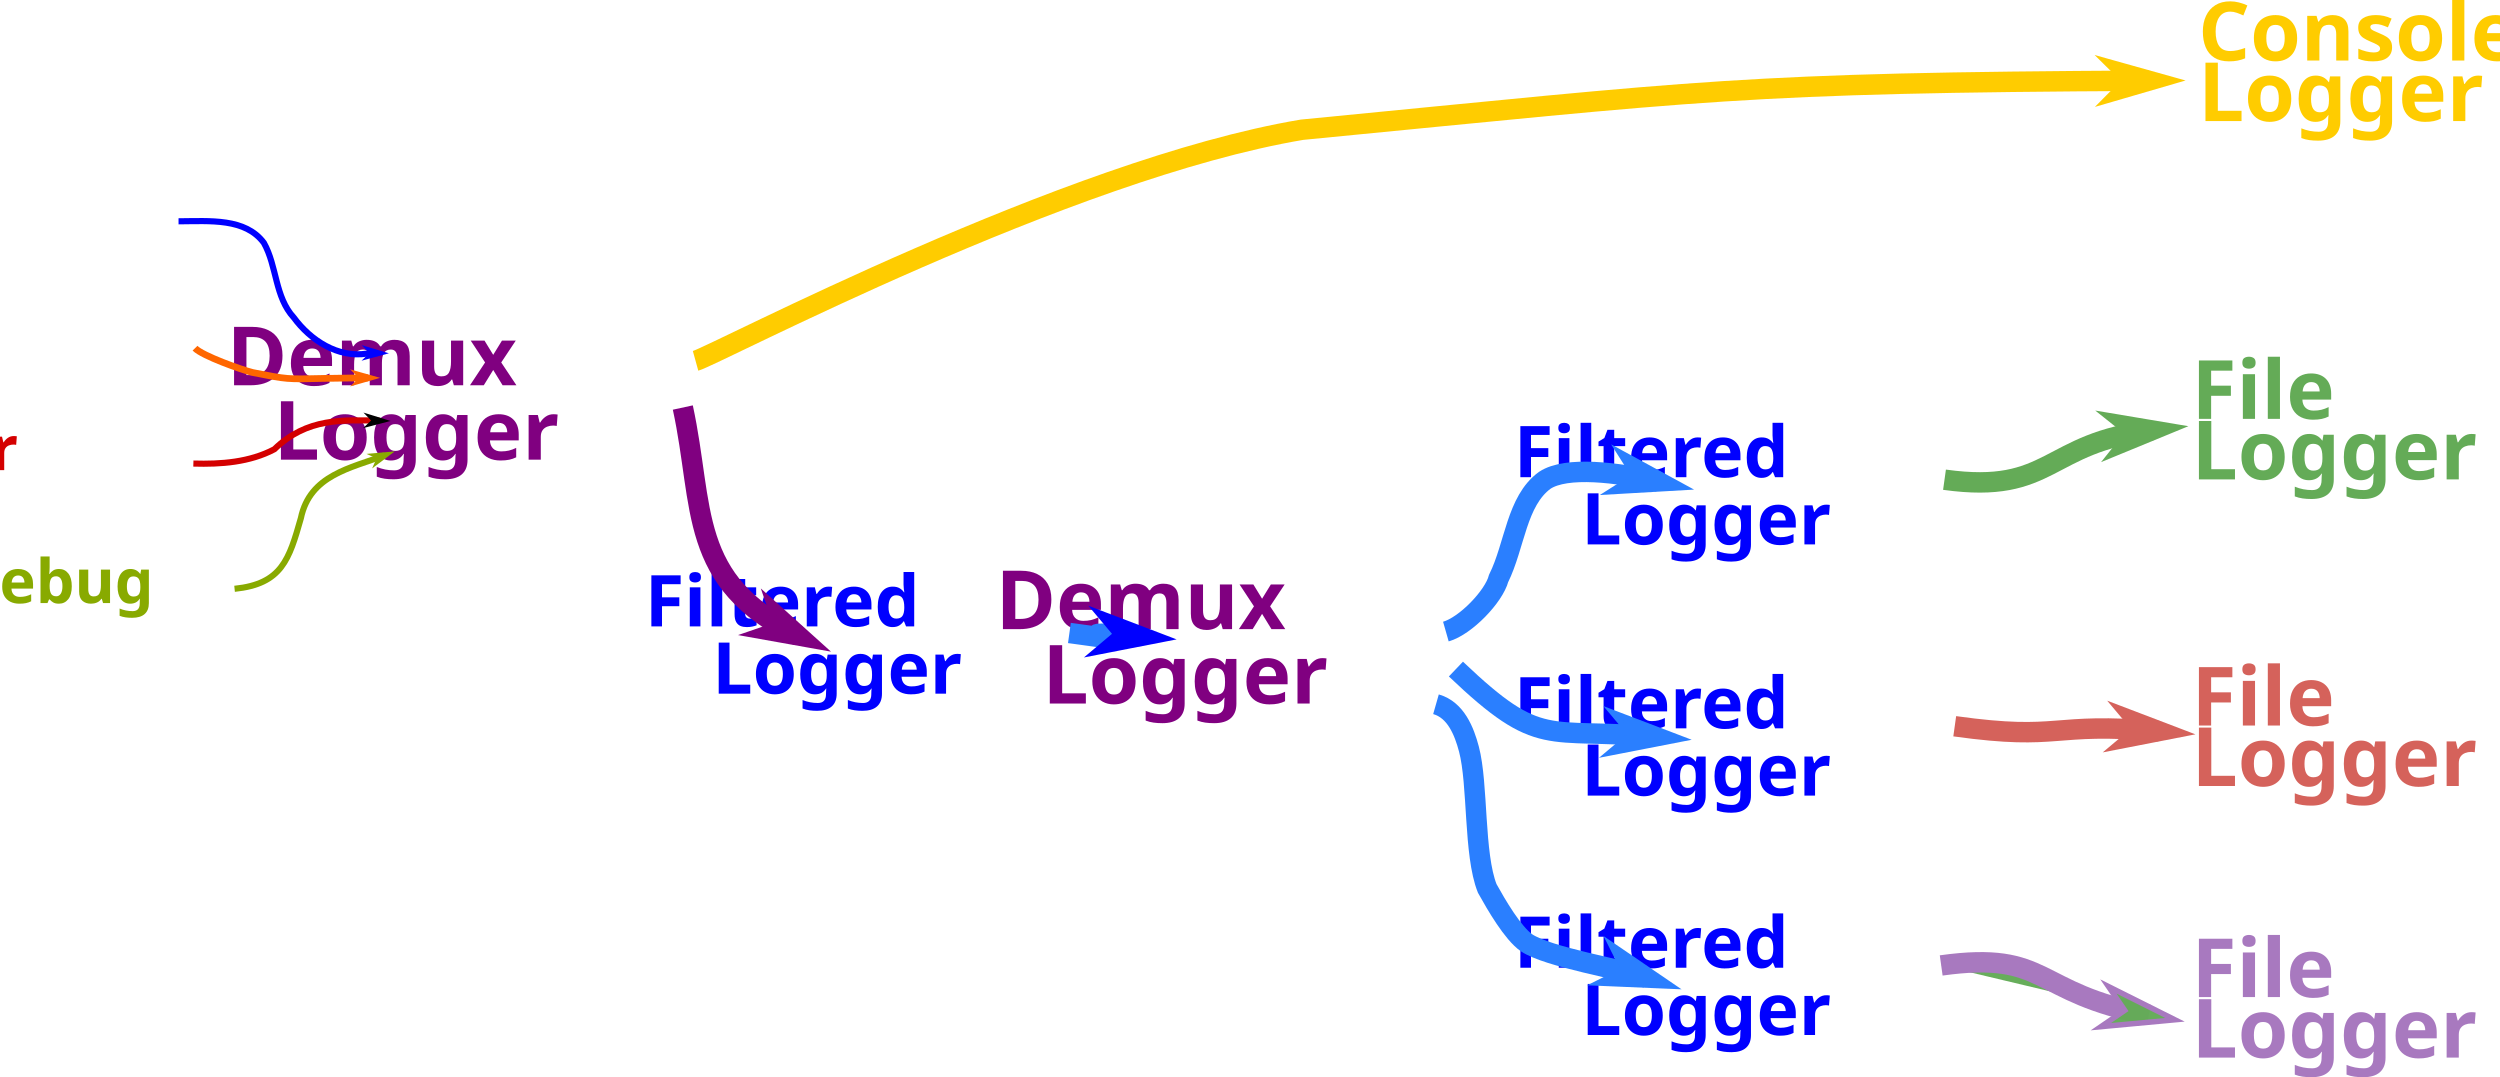
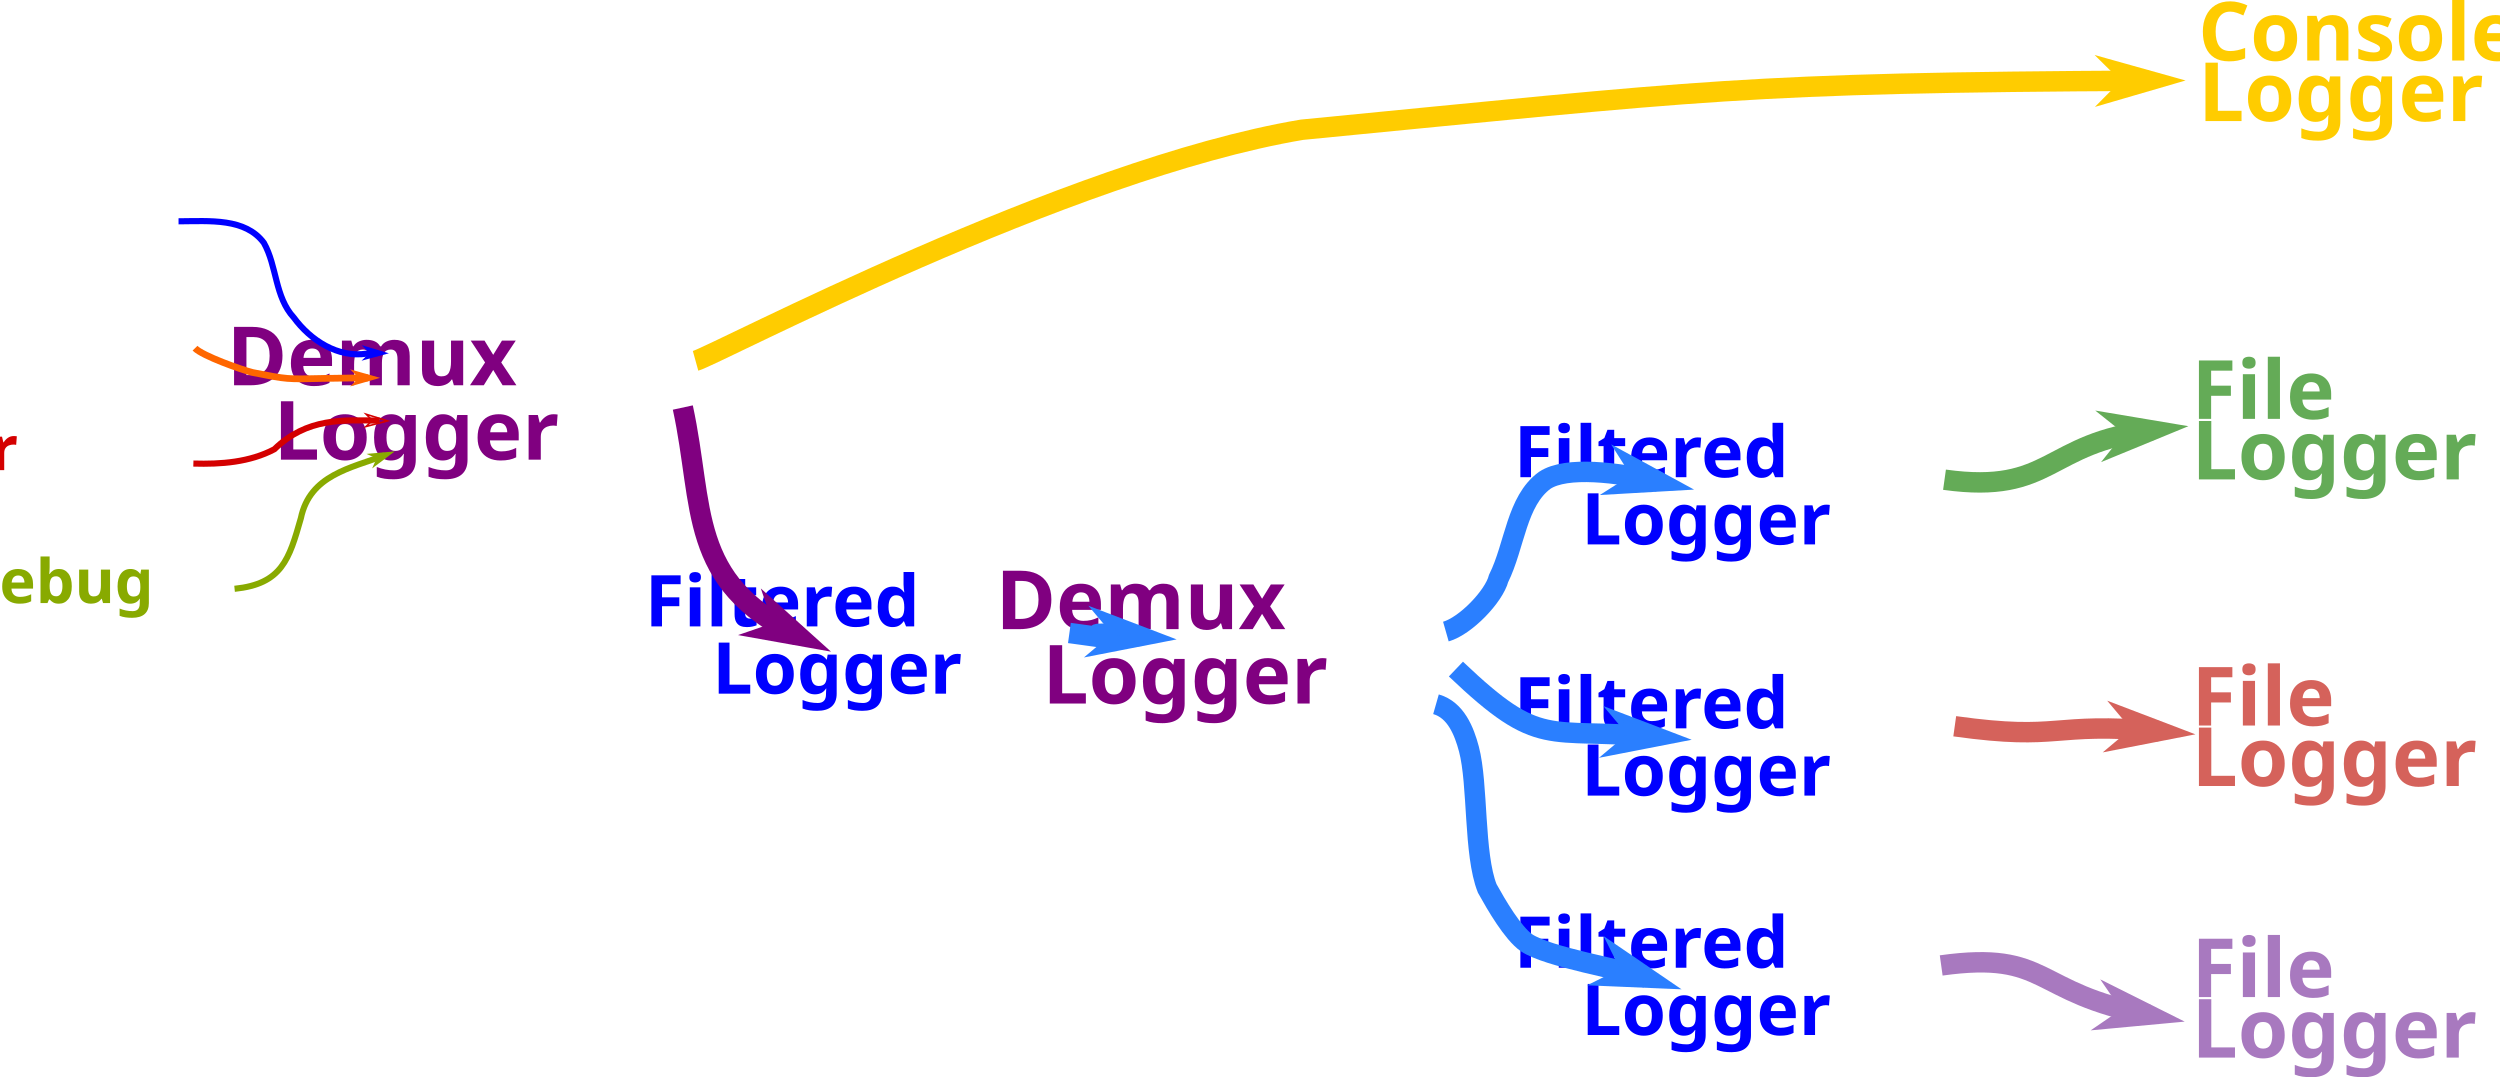
<svg xmlns="http://www.w3.org/2000/svg" version="1.1" id="svg2" viewBox="0 0 1222.987 526.769" height="148.666mm" width="345.154mm">
  <defs id="defs4">
    <marker orient="auto" refY="0" refX="0" id="marker6732" style="overflow:visible">
      <path id="path6734" d="M 0,0 5,-5 -12.5,0 5,5 0,0 Z" style="fill:#800080;fill-opacity:1;fill-rule:evenodd;stroke:#800080;stroke-width:1pt;stroke-opacity:1" transform="matrix(-0.2,0,0,-0.2,-1.2,0)" />
    </marker>
    <marker orient="auto" refY="0" refX="0" id="marker6238" style="overflow:visible">
      <path id="path6240" d="M 0,0 5,-5 -12.5,0 5,5 0,0 Z" style="fill:#88aa00;fill-opacity:1;fill-rule:evenodd;stroke:#88aa00;stroke-width:1pt;stroke-opacity:1" transform="matrix(-0.2,0,0,-0.2,-1.2,0)" />
    </marker>
    <marker orient="auto" refY="0" refX="0" id="marker5592" style="overflow:visible">
      <path id="path5594" d="M 0,0 5,-5 -12.5,0 5,5 0,0 Z" style="fill:#000000;fill-opacity:1;fill-rule:evenodd;stroke:#000000;stroke-width:1pt;stroke-opacity:1" transform="matrix(-0.2,0,0,-0.2,-1.2,0)" />
    </marker>
    <marker style="overflow:visible" id="marker5546" refX="0" refY="0" orient="auto">
-       <path transform="matrix(-0.2,0,0,-0.2,-1.2,0)" style="fill:#000000;fill-opacity:1;fill-rule:evenodd;stroke:#000000;stroke-width:1pt;stroke-opacity:1" d="M 0,0 5,-5 -12.5,0 5,5 0,0 Z" id="path5548" />
+       <path transform="matrix(-0.2,0,0,-0.2,-1.2,0)" style="fill:#000000;fill-opacity:0;fill-rule:evenodd;stroke:#d40000;stroke-width:1pt;stroke-opacity:1" d="M 0,0 5,-5 -12.5,0 5,5 0,0 Z" id="path5548" />
    </marker>
    <marker orient="auto" refY="0" refX="0" id="marker5017" style="overflow:visible">
      <path id="path5019" d="M 0,0 5,-5 -12.5,0 5,5 0,0 Z" style="fill:#ff6600;fill-opacity:1;fill-rule:evenodd;stroke:#ff6600;stroke-width:1pt;stroke-opacity:1" transform="matrix(-0.2,0,0,-0.2,-1.2,0)" />
    </marker>
    <marker style="overflow:visible" id="Arrow1Mend" refX="0" refY="0" orient="auto">
      <path transform="matrix(-0.4,0,0,-0.4,-4,0)" style="fill:#ff6600;fill-opacity:1;fill-rule:evenodd;stroke:#ff6600;stroke-width:1pt;stroke-opacity:1" d="M 0,0 5,-5 -12.5,0 5,5 0,0 Z" id="path4452" />
    </marker>
    <marker style="overflow:visible" id="Arrow1Send" refX="0" refY="0" orient="auto">
      <path transform="matrix(-0.2,0,0,-0.2,-1.2,0)" style="fill:#0000ff;fill-opacity:1;fill-rule:evenodd;stroke:#0000ff;stroke-width:1pt;stroke-opacity:1" d="M 0,0 5,-5 -12.5,0 5,5 0,0 Z" id="path4458" />
    </marker>
    <marker orient="auto" refY="0" refX="0" id="marker6732-9" style="overflow:visible">
      <path id="path6734-3" d="M 0,0 5,-5 -12.5,0 5,5 0,0 Z" style="fill:#000000;fill-opacity:1;fill-rule:evenodd;stroke:#000000;stroke-width:1pt;stroke-opacity:1" transform="matrix(-0.2,0,0,-0.2,-1.2,0)" />
    </marker>
    <marker orient="auto" refY="0" refX="0" id="marker6732-9-0" style="overflow:visible">
      <path id="path6734-3-4" d="M 0,0 5,-5 -12.5,0 5,5 0,0 Z" style="fill:#000000;fill-opacity:1;fill-rule:evenodd;stroke:#000000;stroke-width:1pt;stroke-opacity:1" transform="matrix(-0.2,0,0,-0.2,-1.2,0)" />
    </marker>
    <marker orient="auto" refY="0" refX="0" id="marker6732-0" style="overflow:visible">
      <path id="path6734-9" d="M 0,0 5,-5 -12.5,0 5,5 0,0 Z" style="fill:#000000;fill-opacity:1;fill-rule:evenodd;stroke:#000000;stroke-width:1pt;stroke-opacity:1" transform="matrix(-0.2,0,0,-0.2,-1.2,0)" />
    </marker>
    <marker orient="auto" refY="0" refX="0" id="marker6732-8" style="overflow:visible">
      <path id="path6734-4" d="M 0,0 5,-5 -12.5,0 5,5 0,0 Z" style="fill:#2a7fff;fill-opacity:1;fill-rule:evenodd;stroke:#2a7fff;stroke-width:1pt;stroke-opacity:1" transform="matrix(-0.2,0,0,-0.2,-1.2,0)" />
    </marker>
    <marker orient="auto" refY="0" refX="0" id="marker6732-8-8" style="overflow:visible">
      <path id="path6734-4-5" d="M 0,0 5,-5 -12.5,0 5,5 0,0 Z" style="fill:#000000;fill-opacity:1;fill-rule:evenodd;stroke:#000000;stroke-width:1pt;stroke-opacity:1" transform="matrix(-0.2,0,0,-0.2,-1.2,0)" />
    </marker>
    <marker orient="auto" refY="0" refX="0" id="marker6732-8-8-7" style="overflow:visible">
      <path id="path6734-4-5-4" d="M 0,0 5,-5 -12.5,0 5,5 0,0 Z" style="fill:#000000;fill-opacity:1;fill-rule:evenodd;stroke:#000000;stroke-width:1pt;stroke-opacity:1" transform="matrix(-0.2,0,0,-0.2,-1.2,0)" />
    </marker>
    <marker orient="auto" refY="0" refX="0" id="marker6732-5" style="overflow:visible">
      <path id="path6734-6" d="M 0,0 5,-5 -12.5,0 5,5 0,0 Z" style="fill:#2a7fff;fill-opacity:1;fill-rule:evenodd;stroke:#2a7fff;stroke-width:1pt;stroke-opacity:1" transform="matrix(-0.2,0,0,-0.2,-1.2,0)" />
    </marker>
    <marker orient="auto" refY="0" refX="0" id="marker6732-5-4" style="overflow:visible">
      <path id="path6734-6-8" d="M 0,0 5,-5 -12.5,0 5,5 0,0 Z" style="fill:#ffcc00;fill-opacity:1;fill-rule:evenodd;stroke:#ffcc00;stroke-width:1pt;stroke-opacity:1" transform="matrix(-0.2,0,0,-0.2,-1.2,0)" />
    </marker>
    <marker orient="auto" refY="0" refX="0" id="marker6732-5-4-0" style="overflow:visible">
      <path id="path6734-6-8-9" d="M 0,0 5,-5 -12.5,0 5,5 0,0 Z" style="fill:#000000;fill-opacity:1;fill-rule:evenodd;stroke:#000000;stroke-width:1pt;stroke-opacity:1" transform="matrix(-0.2,0,0,-0.2,-1.2,0)" />
    </marker>
    <marker orient="auto" refY="0" refX="0" id="marker6732-5-4-5" style="overflow:visible">
      <path id="path6734-6-8-5" d="M 0,0 5,-5 -12.5,0 5,5 0,0 Z" style="fill:#2a7fff;fill-opacity:1;fill-rule:evenodd;stroke:#2a7fff;stroke-width:1pt;stroke-opacity:1" transform="matrix(-0.2,0,0,-0.2,-1.2,0)" />
    </marker>
    <marker orient="auto" refY="0" refX="0" id="marker6732-5-4-5-0" style="overflow:visible">
      <path id="path6734-6-8-5-6" d="M 0,0 5,-5 -12.5,0 5,5 0,0 Z" style="fill:#d5625b;fill-opacity:1;fill-rule:evenodd;stroke:#d5625b;stroke-width:1pt;stroke-opacity:1" transform="matrix(-0.2,0,0,-0.2,-1.2,0)" />
    </marker>
    <marker orient="auto" refY="0" refX="0" id="marker6732-5-4-5-0-2" style="overflow:visible">
      <path id="path6734-6-8-5-6-6" d="M 0,0 5,-5 -12.5,0 5,5 0,0 Z" style="fill:#000000;fill-opacity:1;fill-rule:evenodd;stroke:#000000;stroke-width:1pt;stroke-opacity:1" transform="matrix(-0.2,0,0,-0.2,-1.2,0)" />
    </marker>
    <marker orient="auto" refY="0" refX="0" id="marker6732-5-4-5-0-1" style="overflow:visible">
      <path id="path6734-6-8-5-6-60" d="M 0,0 5,-5 -12.5,0 5,5 0,0 Z" style="fill:#64ab57;fill-opacity:1;fill-rule:evenodd;stroke:#64ab57;stroke-width:1pt;stroke-opacity:1" transform="matrix(-0.2,0,0,-0.2,-1.2,0)" />
    </marker>
    <marker orient="auto" refY="0" refX="0" id="marker6732-5-4-5-0-1-6" style="overflow:visible">
-       <path id="path6734-6-8-5-6-60-6" d="M 0,0 5,-5 -12.5,0 5,5 0,0 Z" style="fill:#64ab57;fill-opacity:0.976;fill-rule:evenodd;stroke:#a879bf;stroke-width:1pt;stroke-opacity:1" transform="matrix(-0.2,0,0,-0.2,-1.2,0)" />
+       <path id="path6734-6-8-5-6-60-6" d="M 0,0 5,-5 -12.5,0 5,5 0,0 Z" style="fill:#a879bf;fill-opacity:1;fill-rule:evenodd;stroke:#a879bf;stroke-width:1pt;stroke-opacity:1" transform="matrix(-0.2,0,0,-0.2,-1.2,0)" />
    </marker>
    <marker orient="auto" refY="0" refX="0" id="marker6732-5-4-5-0-4" style="overflow:visible">
-       <path id="path6734-6-8-5-6-8" d="M 0,0 5,-5 -12.5,0 5,5 0,0 Z" style="fill:#0000ff;fill-opacity:1;fill-rule:evenodd;stroke:#0000ff;stroke-width:1pt;stroke-opacity:1" transform="matrix(-0.2,0,0,-0.2,-1.2,0)" />
+       <path id="path6734-6-8-5-6-8" d="M 0,0 5,-5 -12.5,0 5,5 0,0 Z" style="fill:#2a7fff;fill-opacity:1;fill-rule:evenodd;stroke:#2a7fff;stroke-width:1pt;stroke-opacity:1" transform="matrix(-0.2,0,0,-0.2,-1.2,0)" />
    </marker>
  </defs>
  <g transform="translate(-52.93655,-418.4671)" id="layer1">
    <flowRoot transform="translate(-41.37762,397.8446)" style="font-style:normal;font-variant:normal;font-weight:600;font-stretch:normal;font-size:27.5px;line-height:178%;font-family:'Segoe UI';-inkscape-font-specification:'Segoe UI, Semi-Bold';text-align:end;letter-spacing:0px;word-spacing:0px;writing-mode:lr-tb;text-anchor:end;fill:#000000;fill-opacity:1;stroke:none;stroke-width:1px;stroke-linecap:butt;stroke-linejoin:miter;stroke-opacity:1" id="flowRoot4136" xml:space="preserve">
      <flowRegion id="flowRegion4138">
        <rect y="155.098" x="54.548" height="109.096" width="133.34" id="rect4140" />
      </flowRegion>
      <flowPara style="fill:#ff6600" id="flowPara4148">@<flowSpan id="flowSpan4370" style="font-size:30px">warn</flowSpan>
      </flowPara>
    </flowRoot>
    <text id="text4152" y="648.465" x="147.61" style="font-style:normal;font-variant:normal;font-weight:600;font-stretch:normal;font-size:27.5px;line-height:178%;font-family:'Segoe UI';-inkscape-font-specification:'Segoe UI, Semi-Bold';text-align:end;letter-spacing:0px;word-spacing:0px;writing-mode:lr-tb;text-anchor:end;fill:#d40000;fill-opacity:1;stroke:none;stroke-width:1px;stroke-linecap:butt;stroke-linejoin:miter;stroke-opacity:1" xml:space="preserve">
      <tspan y="648.465" x="147.61" id="tspan4154">@<tspan id="tspan4368" style="font-size:30px">error</tspan>
      </tspan>
    </text>
    <text id="text4156" y="535.219" x="134.016" style="font-style:normal;font-variant:normal;font-weight:600;font-stretch:normal;font-size:27.5px;line-height:178%;font-family:'Segoe UI';-inkscape-font-specification:'Segoe UI, Semi-Bold';text-align:end;letter-spacing:0px;word-spacing:0px;writing-mode:lr-tb;text-anchor:end;fill:#000000;fill-opacity:1;stroke:none;stroke-width:1px;stroke-linecap:butt;stroke-linejoin:miter;stroke-opacity:1" xml:space="preserve">
      <tspan style="fill:#0000ff" y="535.219" x="134.016" id="tspan4158">@<tspan id="tspan4372" style="font-size:30px">info</tspan>
      </tspan>
    </text>
    <text id="text4160" y="713.494" x="167.092" style="font-style:normal;font-variant:normal;font-weight:600;font-stretch:normal;font-size:30px;line-height:178%;font-family:'Segoe UI';-inkscape-font-specification:'Segoe UI, Semi-Bold';text-align:end;letter-spacing:0px;word-spacing:0px;writing-mode:lr-tb;text-anchor:end;fill:#88aa00;fill-opacity:1;stroke:none;stroke-width:1px;stroke-linecap:butt;stroke-linejoin:miter;stroke-opacity:1" xml:space="preserve">
      <tspan y="713.494" x="167.092" id="tspan4162">@debug</tspan>
    </text>
    <text id="text4164" y="606.934" x="378.571" style="font-style:normal;font-variant:normal;font-weight:600;font-stretch:normal;font-size:40px;line-height:91%;font-family:'Segoe UI';-inkscape-font-specification:'Segoe UI, Semi-Bold';text-align:end;letter-spacing:0px;word-spacing:0px;writing-mode:lr-tb;text-anchor:end;fill:#000000;fill-opacity:1;stroke:none;stroke-width:1px;stroke-linecap:butt;stroke-linejoin:miter;stroke-opacity:1" xml:space="preserve">
      <tspan id="tspan4208" style="font-weight:bold;line-height:91%;fill:#800080" y="606.934" x="378.571">Demux</tspan>
      <tspan id="tspan4212" style="font-weight:bold;line-height:91%;fill:#800080" y="643.334" x="378.571">Logger</tspan>
    </text>
    <text id="text4164-2" y="724.894" x="575.698" style="font-style:normal;font-variant:normal;font-weight:600;font-stretch:normal;font-size:40px;line-height:94%;font-family:'Segoe UI';-inkscape-font-specification:'Segoe UI, Semi-Bold';text-align:end;letter-spacing:0px;word-spacing:0px;writing-mode:lr-tb;text-anchor:end;fill:#000000;fill-opacity:1;stroke:none;stroke-width:1px;stroke-linecap:butt;stroke-linejoin:miter;stroke-opacity:1" xml:space="preserve">
      <tspan style="font-weight:bold;font-size:35px;line-height:94%;fill:#0000ff" y="724.894" x="575.698" id="tspan4166-8">Filtered</tspan>
      <tspan id="tspan4214" style="font-weight:bold;font-size:35px;line-height:94%;fill:#0000ff" y="757.794" x="575.698">Logger</tspan>
    </text>
    <text id="text4216" y="448.077" x="1128.248" style="font-style:normal;font-variant:normal;font-weight:600;font-stretch:normal;font-size:40px;line-height:74%;font-family:'Segoe UI';-inkscape-font-specification:'Segoe UI, Semi-Bold';text-align:start;letter-spacing:0px;word-spacing:0px;writing-mode:lr-tb;text-anchor:start;fill:#ffcc00;fill-opacity:1;stroke:none;stroke-width:1px;stroke-linecap:butt;stroke-linejoin:miter;stroke-opacity:1" xml:space="preserve">
      <tspan style="font-weight:bold;line-height:74%;text-align:start;text-anchor:start;fill:#ffcc00" y="448.077" x="1128.248" id="tspan4218">Console</tspan>
      <tspan id="tspan4220" style="font-weight:bold;line-height:74%;text-align:start;text-anchor:start;fill:#ffcc00" y="477.677" x="1128.248">Logger </tspan>
    </text>
    <text id="text4164-3" y="726.245" x="754.701" style="font-style:normal;font-variant:normal;font-weight:600;font-stretch:normal;font-size:40px;line-height:91%;font-family:'Segoe UI';-inkscape-font-specification:'Segoe UI, Semi-Bold';text-align:end;letter-spacing:0px;word-spacing:0px;writing-mode:lr-tb;text-anchor:end;fill:#000000;fill-opacity:1;stroke:none;stroke-width:1px;stroke-linecap:butt;stroke-linejoin:miter;stroke-opacity:1" xml:space="preserve">
      <tspan id="tspan4208-7" style="font-weight:bold;line-height:91%;fill:#800080" y="726.245" x="754.701">Demux</tspan>
      <tspan id="tspan4212-4" style="font-weight:bold;line-height:91%;fill:#800080" y="762.645" x="754.701">Logger</tspan>
    </text>
    <text id="text4164-2-9" y="891.888" x="1000.807" style="font-style:normal;font-variant:normal;font-weight:600;font-stretch:normal;font-size:40px;line-height:94%;font-family:'Segoe UI';-inkscape-font-specification:'Segoe UI, Semi-Bold';text-align:end;letter-spacing:0px;word-spacing:0px;writing-mode:lr-tb;text-anchor:end;fill:#000000;fill-opacity:1;stroke:none;stroke-width:1px;stroke-linecap:butt;stroke-linejoin:miter;stroke-opacity:1" xml:space="preserve">
      <tspan style="font-weight:bold;font-size:35px;line-height:94%;fill:#0000ff" y="891.888" x="1000.807" id="tspan4166-8-8">Filtered</tspan>
      <tspan id="tspan4214-3" style="font-weight:bold;font-size:35px;line-height:94%;fill:#0000ff" y="924.788" x="1000.807">Logger</tspan>
    </text>
    <text id="text4164-2-9-1" y="774.756" x="1000.807" style="font-style:normal;font-variant:normal;font-weight:600;font-stretch:normal;font-size:40px;line-height:94%;font-family:'Segoe UI';-inkscape-font-specification:'Segoe UI, Semi-Bold';text-align:end;letter-spacing:0px;word-spacing:0px;writing-mode:lr-tb;text-anchor:end;fill:#000000;fill-opacity:1;stroke:none;stroke-width:1px;stroke-linecap:butt;stroke-linejoin:miter;stroke-opacity:1" xml:space="preserve">
      <tspan style="font-weight:bold;font-size:35px;line-height:94%;fill:#0000ff" y="774.756" x="1000.807" id="tspan4166-8-8-8">Filtered</tspan>
      <tspan id="tspan4214-3-3" style="font-weight:bold;font-size:35px;line-height:94%;fill:#0000ff" y="807.656" x="1000.807">Logger</tspan>
    </text>
    <text id="text4164-2-9-1-8" y="651.899" x="1000.807" style="font-style:normal;font-variant:normal;font-weight:600;font-stretch:normal;font-size:40px;line-height:94%;font-family:'Segoe UI';-inkscape-font-specification:'Segoe UI, Semi-Bold';text-align:end;letter-spacing:0px;word-spacing:0px;writing-mode:lr-tb;text-anchor:end;fill:#000000;fill-opacity:1;stroke:none;stroke-width:1px;stroke-linecap:butt;stroke-linejoin:miter;stroke-opacity:1" xml:space="preserve">
      <tspan style="font-weight:bold;font-size:35px;line-height:94%;fill:#0000ff" y="651.899" x="1000.807" id="tspan4166-8-8-8-5">Filtered</tspan>
      <tspan id="tspan4214-3-3-3" style="font-weight:bold;font-size:35px;line-height:94%;fill:#0000ff" y="684.799" x="1000.807">Logger</tspan>
    </text>
    <text id="text4216-2" y="623.384" x="1125.045" style="font-style:normal;font-variant:normal;font-weight:600;font-stretch:normal;font-size:40px;line-height:74%;font-family:'Segoe UI';-inkscape-font-specification:'Segoe UI, Semi-Bold';text-align:start;letter-spacing:0px;word-spacing:0px;writing-mode:lr-tb;text-anchor:start;fill:#64ab57;fill-opacity:1;stroke:none;stroke-width:1px;stroke-linecap:butt;stroke-linejoin:miter;stroke-opacity:1" xml:space="preserve">
      <tspan style="font-weight:bold;line-height:74%;text-align:start;text-anchor:start;fill:#64ab57;fill-opacity:1" y="623.384" x="1125.045" id="tspan4218-0">File</tspan>
      <tspan id="tspan4220-9" style="font-weight:bold;line-height:74%;text-align:start;text-anchor:start;fill:#64ab57;fill-opacity:1" y="652.984" x="1125.045">Logger </tspan>
    </text>
    <text id="text4216-2-3" y="773.384" x="1125.045" style="font-style:normal;font-variant:normal;font-weight:600;font-stretch:normal;font-size:40px;line-height:74%;font-family:'Segoe UI';-inkscape-font-specification:'Segoe UI, Semi-Bold';text-align:start;letter-spacing:0px;word-spacing:0px;writing-mode:lr-tb;text-anchor:start;fill:#d5625b;fill-opacity:1;stroke:none;stroke-width:1px;stroke-linecap:butt;stroke-linejoin:miter;stroke-opacity:1" xml:space="preserve">
      <tspan style="font-weight:bold;line-height:74%;text-align:start;text-anchor:start;fill:#d5625b;fill-opacity:1" y="773.384" x="1125.045" id="tspan4218-0-8">File</tspan>
      <tspan id="tspan4220-9-1" style="font-weight:bold;line-height:74%;text-align:start;text-anchor:start;fill:#d5625b;fill-opacity:1" y="802.984" x="1125.045">Logger </tspan>
    </text>
    <text id="text4216-2-3-5" y="906.241" x="1125.045" style="font-style:normal;font-variant:normal;font-weight:600;font-stretch:normal;font-size:40px;line-height:74%;font-family:'Segoe UI';-inkscape-font-specification:'Segoe UI, Semi-Bold';text-align:start;letter-spacing:0px;word-spacing:0px;writing-mode:lr-tb;text-anchor:start;fill:#a879bf;fill-opacity:1;stroke:none;stroke-width:1px;stroke-linecap:butt;stroke-linejoin:miter;stroke-opacity:1" xml:space="preserve">
      <tspan style="font-weight:bold;line-height:74%;text-align:start;text-anchor:start;fill:#a879bf;fill-opacity:1" y="906.241" x="1125.045" id="tspan4218-0-8-4">File</tspan>
      <tspan id="tspan4220-9-1-0" style="font-weight:bold;line-height:74%;text-align:start;text-anchor:start;fill:#a879bf;fill-opacity:1" y="935.841" x="1125.045">Logger </tspan>
    </text>
    <path id="path4433" d="m 140.277,526.728 c 15.533,-0.092 32.63,-1.667 41.749,10.543 6.489,11.559 5.306,26.419 14.65,36.575 8.143,11.057 21.508,19.828 35.754,17.607 1.795,-0.131 3.594,-0.252 5.395,-0.23" style="fill:none;fill-rule:evenodd;stroke:#0000ff;stroke-width:3;stroke-linecap:butt;stroke-linejoin:miter;stroke-miterlimit:4;stroke-dasharray:none;stroke-opacity:1;marker-end:url(#Arrow1Send)" />
    <path id="path4893" d="m 148.339,588.804 c 3.667,3.758 22.661,10.537 28.253,11.91 17.055,3.384 16.764,3.294 34.108,2.887 7.43,-0.095 14.858,-0.274 22.289,-0.286" style="fill:none;fill-opacity:1;fill-rule:evenodd;stroke:#ff6600;stroke-width:3.3;stroke-linecap:butt;stroke-linejoin:miter;stroke-miterlimit:4.6;stroke-dasharray:none;stroke-opacity:1;marker-end:url(#marker5017)" />
    <path id="path5538" d="m 147.532,645.237 c 13.449,0.405 27.503,-0.601 39.614,-6.995 15.954,-15.503 33.7,-14.368 51.485,-13.966" style="fill:#000000;fill-opacity:0;fill-rule:evenodd;stroke:#d40000;stroke-width:3;stroke-linecap:butt;stroke-linejoin:miter;stroke-miterlimit:4;stroke-dasharray:none;stroke-opacity:1;marker-end:url(#marker5546)" />
    <path id="path6230" d="m 167.687,706.508 c 23.144,-2.38 26.693,-14.376 32.43,-34.533 4.436,-21.251 24.538,-24.474 40.933,-30.768" style="fill:none;fill-opacity:1;fill-rule:evenodd;stroke:#88aa00;stroke-width:3;stroke-linecap:butt;stroke-linejoin:miter;stroke-miterlimit:4;stroke-dasharray:none;stroke-opacity:1;marker-end:url(#marker6238)" />
    <path id="path6724" d="m 386.97,617.827 c 10.604,48.893 2.109,85.013 56.457,111.588" style="fill:none;fill-rule:evenodd;stroke:#800080;stroke-width:10;stroke-linecap:butt;stroke-linejoin:miter;stroke-miterlimit:4;stroke-dasharray:none;stroke-opacity:1;marker-end:url(#marker6732)" />
    <path id="path6724-9" d="m 755.415,762.981 c 9.663,2.756 13.788,13.124 16.121,21.955 4.533,17.082 2.291,51.394 8.943,68.143 4.453,8.004 12.469,21.869 19.283,26.631 10.601,7.004 45.836,12.776 58.844,17.098" style="fill:none;fill-rule:evenodd;stroke:#2a7fff;stroke-width:10;stroke-linecap:butt;stroke-linejoin:miter;stroke-miterlimit:4;stroke-dasharray:none;stroke-opacity:1;marker-end:url(#marker6732-8)" />
    <path id="path6724-93" d="m 760.252,727.428 c 9.663,-2.756 23.462,-17.155 25.796,-25.986 8.039,-16.293 8.701,-37.869 22.584,-48.015 10.601,-7.004 35.355,-3.908 55.619,0.638" style="fill:none;fill-opacity:0;fill-rule:evenodd;stroke:#2a7fff;stroke-width:10;stroke-linecap:butt;stroke-linejoin:miter;stroke-miterlimit:4;stroke-dasharray:none;stroke-opacity:1;marker-end:url(#marker6732-5)" />
    <path id="path6724-93-9" d="m 393.202,594.986 c 9.658,-2.668 181.809,-93.784 296.675,-113.055 197.765,-19.178 214.091,-22.949 414.383,-23.997" style="fill:none;fill-opacity:1;fill-rule:evenodd;stroke:#ffcc00;stroke-width:10;stroke-linecap:butt;stroke-linejoin:miter;stroke-miterlimit:4;stroke-dasharray:none;stroke-opacity:1;marker-end:url(#marker6732-5-4)" />
    <path id="path6724-93-9-3" d="m 765.164,745.768 c 41.579,39.618 43.855,28.428 97.549,33.054" style="fill:none;fill-rule:evenodd;stroke:#2a7fff;stroke-width:10;stroke-linecap:butt;stroke-linejoin:miter;stroke-miterlimit:4;stroke-dasharray:none;stroke-opacity:1;marker-end:url(#marker6732-5-4-5)" />
    <path id="path6724-93-9-3-6" d="m 1009.182,773.747 c 52.866,7.371 46.273,-2.207 99.967,2.419" style="fill:none;fill-opacity:1;fill-rule:evenodd;stroke:#d5625b;stroke-width:10;stroke-linecap:butt;stroke-linejoin:miter;stroke-miterlimit:4;stroke-dasharray:none;stroke-opacity:1;marker-end:url(#marker6732-5-4-5-0)" />
    <path id="path6724-93-9-3-6-0" d="m 1004.175,653.138 c 52.865,7.371 49.498,-18.331 101.58,-24.186" style="fill:none;fill-opacity:0;fill-rule:evenodd;stroke:#64ab57;stroke-width:10;stroke-linecap:butt;stroke-linejoin:miter;stroke-miterlimit:4;stroke-dasharray:none;stroke-opacity:1;marker-end:url(#marker6732-5-4-5-0-1)" />
-     <path id="path6724-93-9-3-6-0-2" d="m 1002.562,890.758 c 52.865,-7.371 44.661,13.494 101.58,24.186" style="fill:#64ab57;fill-opacity:0.976;fill-rule:evenodd;stroke:#a879bf;stroke-width:10;stroke-linecap:butt;stroke-linejoin:miter;stroke-miterlimit:4;stroke-dasharray:none;stroke-opacity:1;marker-end:url(#marker6732-5-4-5-0-1-6)" />
+     <path id="path6724-93-9-3-6-0-2" d="m 1002.562,890.758 c 52.865,-7.371 44.661,13.494 101.58,24.186" style="fill:none;fill-opacity:0.976;fill-rule:evenodd;stroke:#a879bf;stroke-width:10;stroke-linecap:butt;stroke-linejoin:miter;stroke-miterlimit:4;stroke-dasharray:none;stroke-opacity:1;marker-end:url(#marker6732-5-4-5-0-1-6)" />
    <path id="path6724-93-9-3-6-1" d="m 576.089,728.113 c 52.866,7.371 -19.028,-3.013 34.666,1.612" style="fill:none;fill-rule:evenodd;stroke:#2a7fff;stroke-width:10;stroke-linecap:butt;stroke-linejoin:miter;stroke-miterlimit:4;stroke-dasharray:none;stroke-opacity:1;marker-end:url(#marker6732-5-4-5-0-4)" />
  </g>
</svg>
